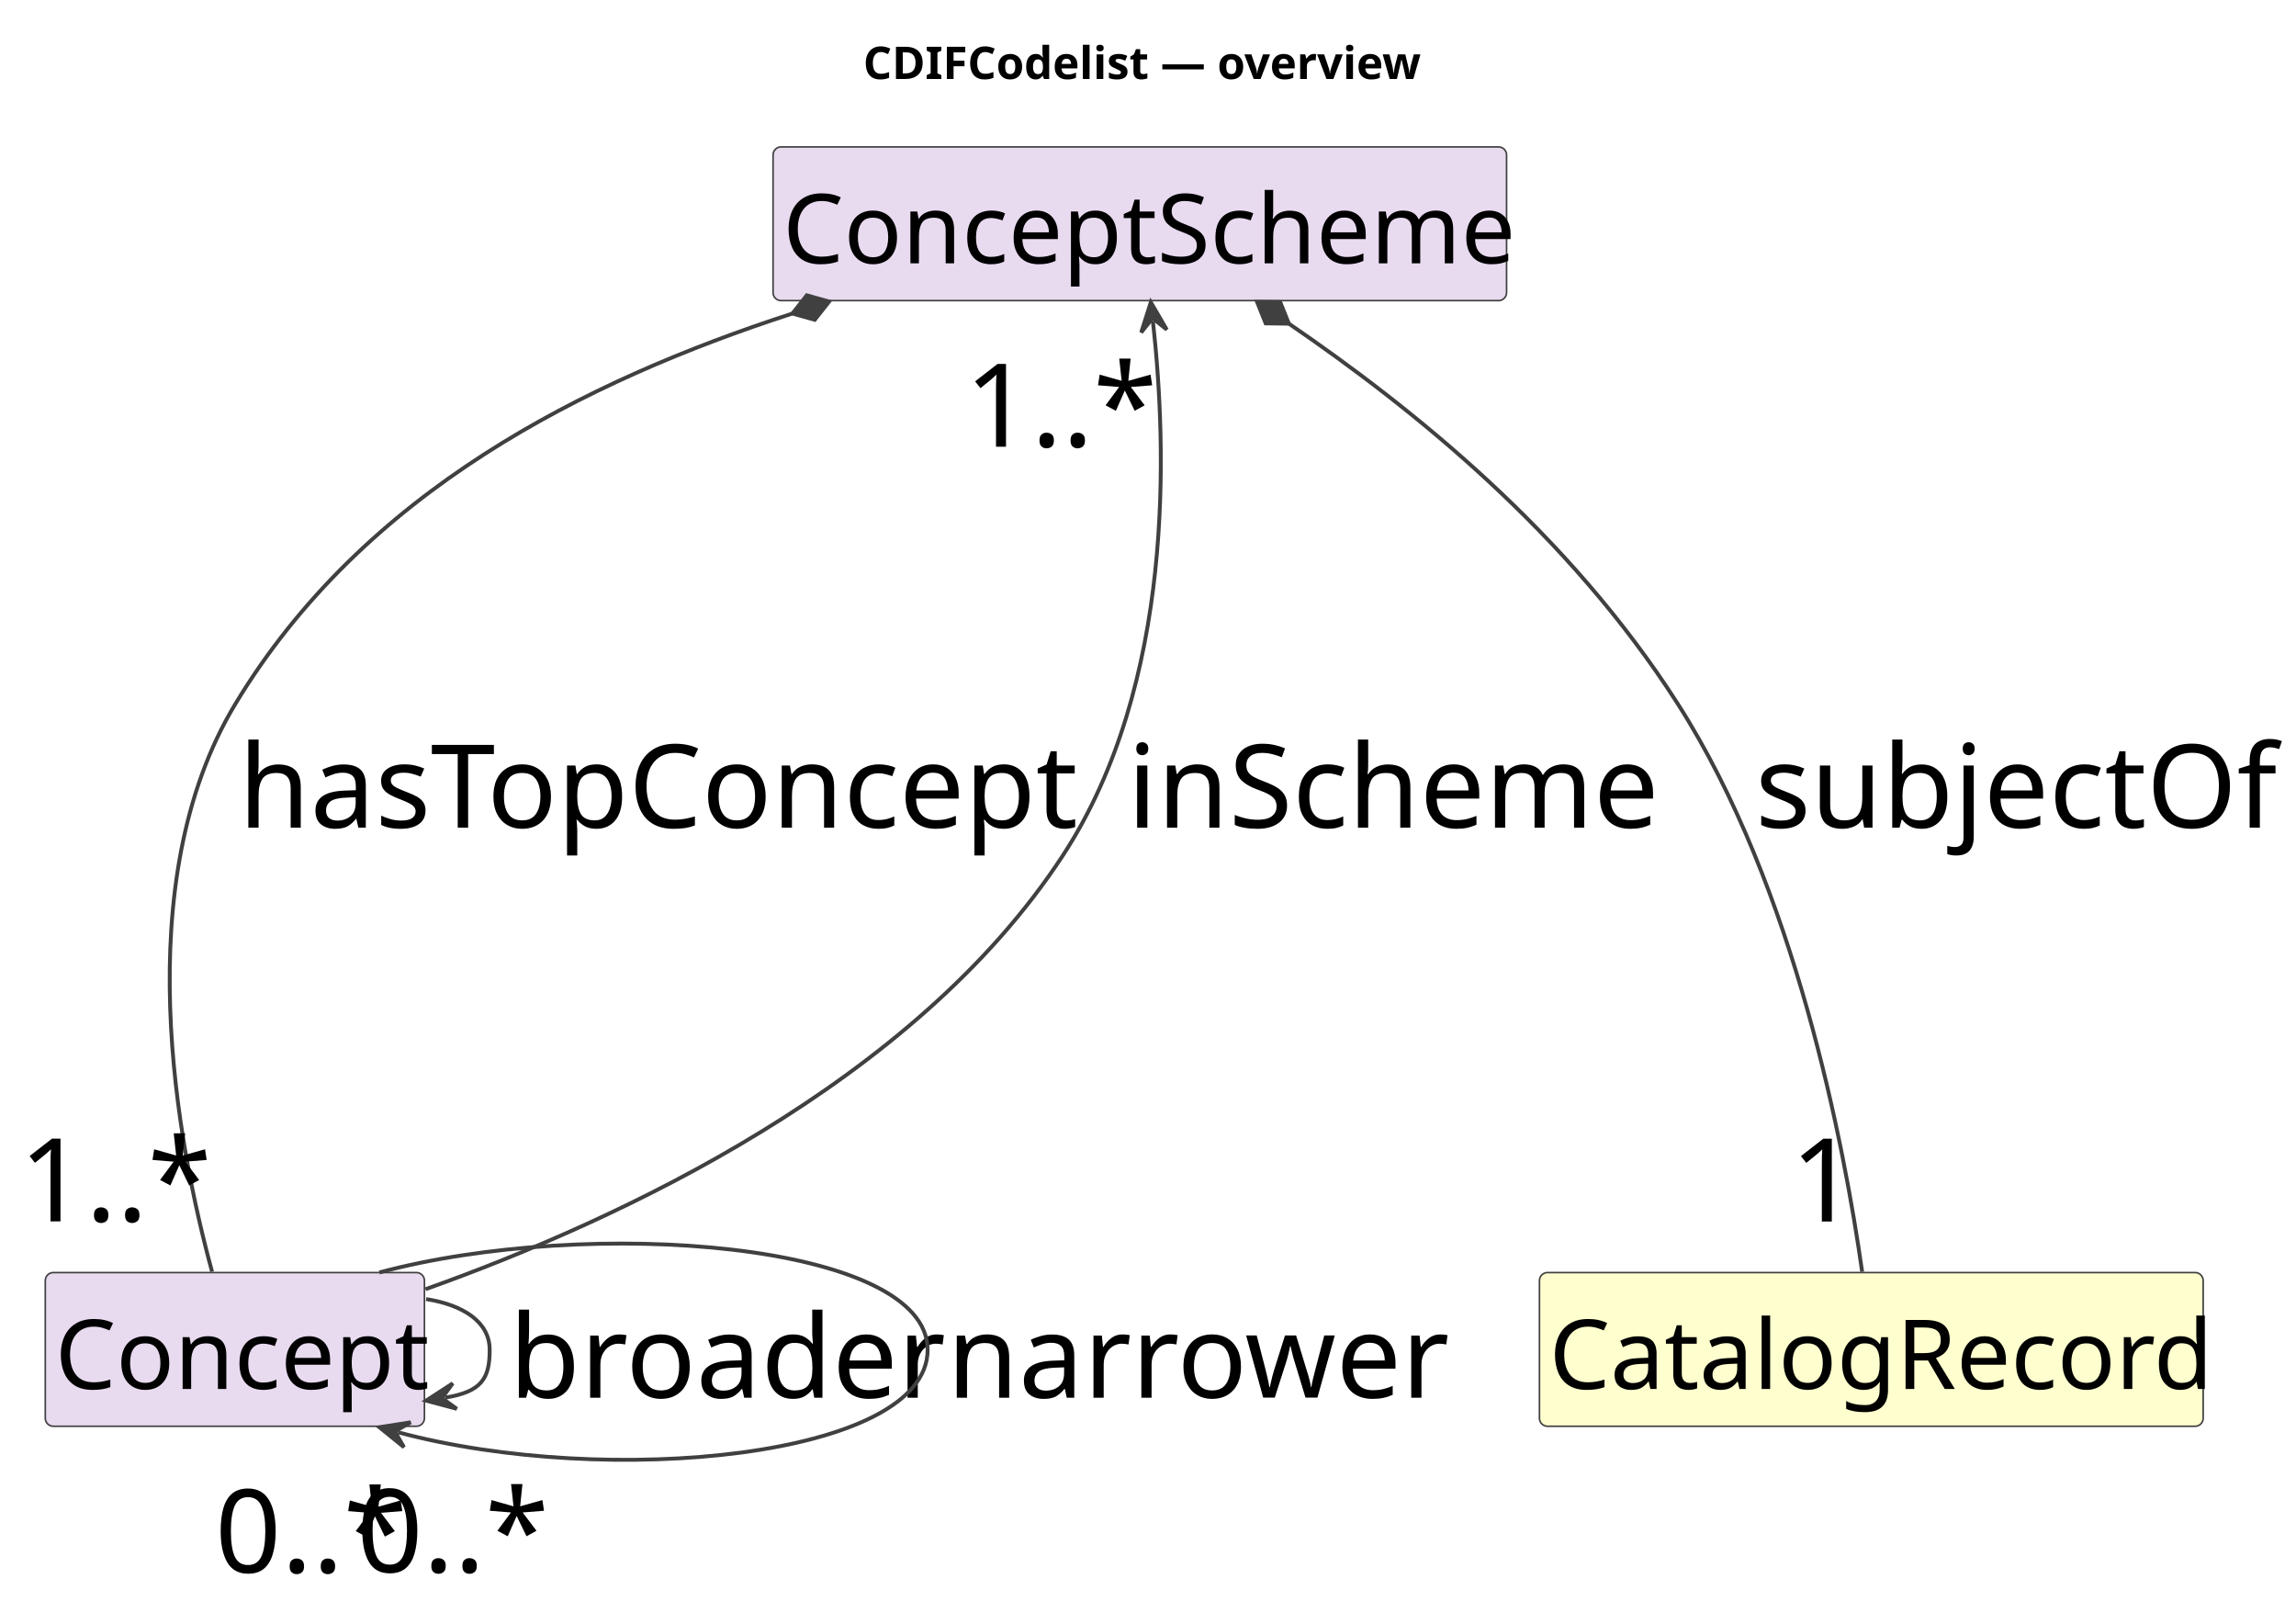
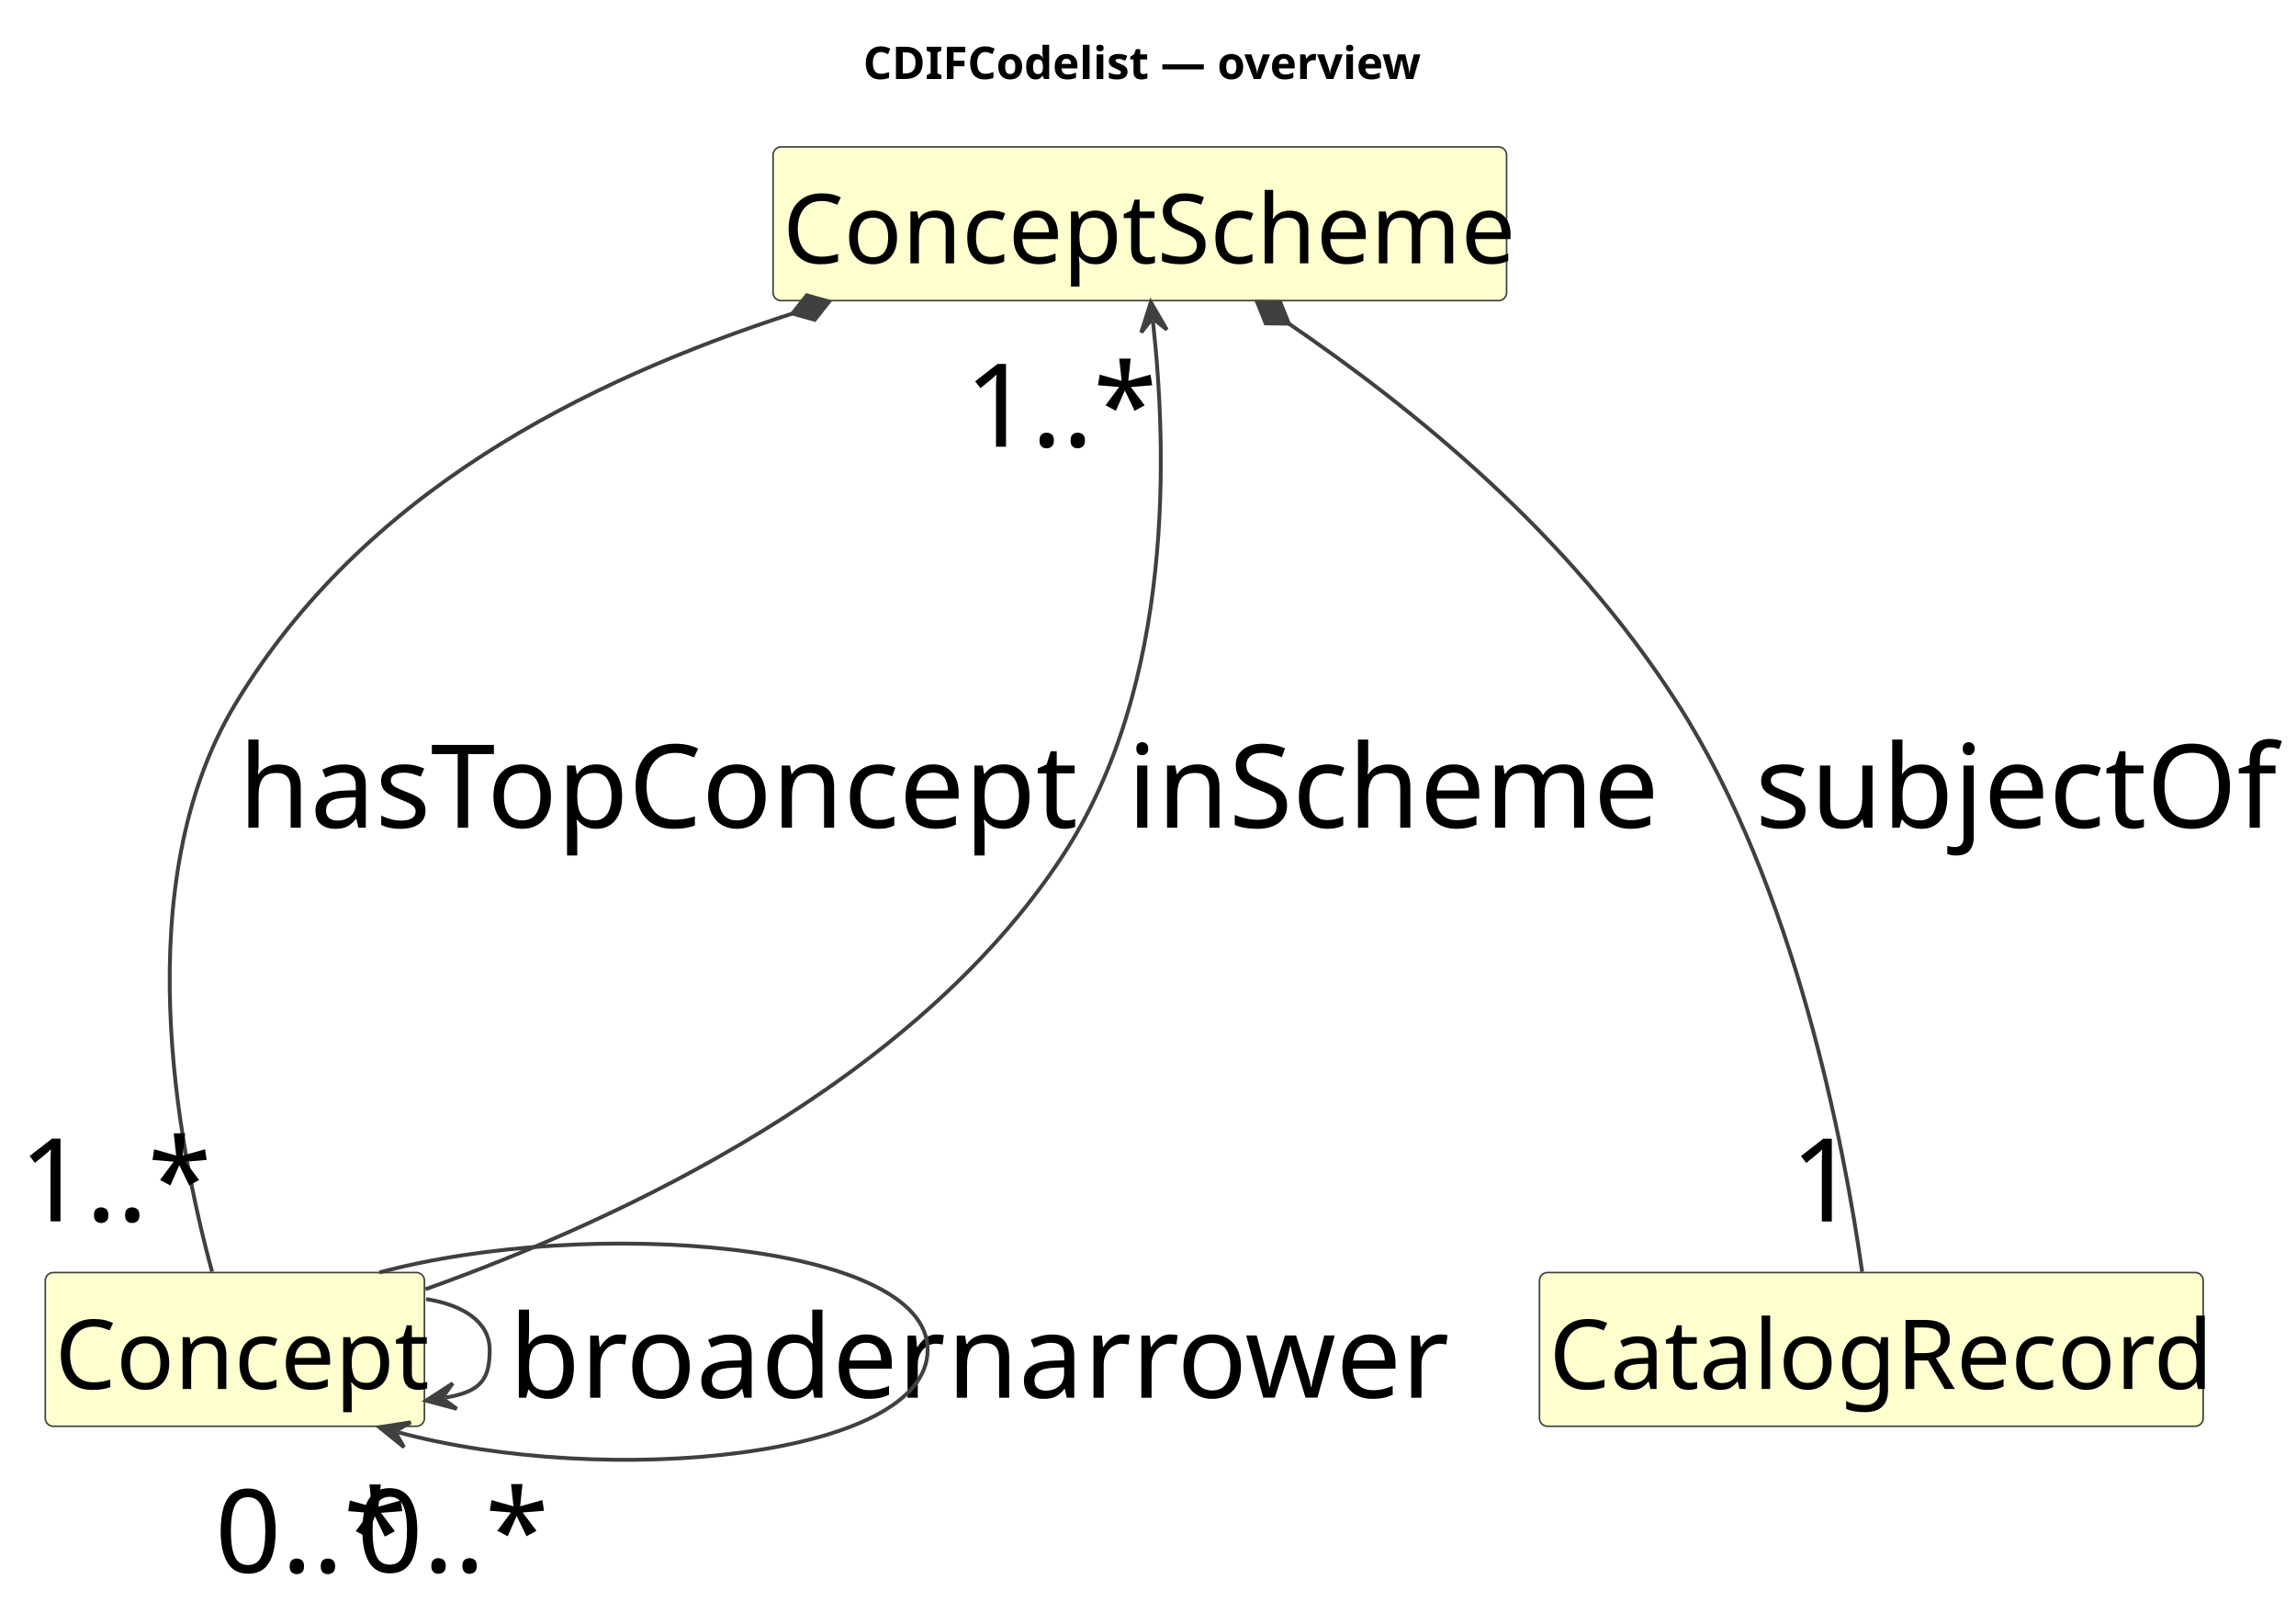
<svg xmlns="http://www.w3.org/2000/svg" contentStyleType="text/css" data-diagram-type="CLASS" height="504px" preserveAspectRatio="none" style="width:713px;height:504px;background:#FFFFFF;" version="1.1" viewBox="0 0 713 504" width="713px" zoomAndPan="magnify">
  <defs />
  <g>
    <g class="title" data-source-line="1">
      <text fill="#000000" font-family="sans-serif" font-size="14" font-weight="700" lengthAdjust="spacing" textLength="170.03" x="268.051" y="24.533">CDIFCodelist — overview</text>
    </g>
    <g class="entity" data-qualified-name="ConceptScheme" data-source-line="16" id="ent0002">
-       <rect fill="#E8DAEF" height="47.734" rx="2.5" ry="2.5" style="stroke:#404040;stroke-width:0.5;" width="227.792" x="240.064" y="45.609" />
+       <rect fill="#FEFECE" height="47.734" rx="2.5" ry="2.5" style="stroke:#404040;stroke-width:0.5;" width="227.792" x="240.064" y="45.609" />
      <text fill="#000000" font-family="sans-serif" font-size="30" lengthAdjust="spacing" textLength="221.792" x="243.064" y="81.752">ConceptScheme</text>
    </g>
    <g class="entity" data-qualified-name="Concept" data-source-line="17" id="ent0003">
-       <rect fill="#E8DAEF" height="47.734" rx="2.5" ry="2.5" style="stroke:#404040;stroke-width:0.5;" width="117.738" x="14.064" y="395.109" />
+       <rect fill="#FEFECE" height="47.734" rx="2.5" ry="2.5" style="stroke:#404040;stroke-width:0.5;" width="117.738" x="14.064" y="395.109" />
      <text fill="#000000" font-family="sans-serif" font-size="30" lengthAdjust="spacing" textLength="111.738" x="17.064" y="431.252">Concept</text>
    </g>
    <g class="entity" data-qualified-name="CatalogRecord" data-source-line="18" id="ent0004">
      <rect fill="#FEFECE" height="47.734" rx="2.5" ry="2.5" style="stroke:#404040;stroke-width:0.5;" width="206.112" x="478.064" y="395.109" />
      <text fill="#000000" font-family="sans-serif" font-size="30" lengthAdjust="spacing" textLength="200.112" x="481.064" y="431.252">CatalogRecord</text>
    </g>
    <g class="link" data-entity-1="ent0002" data-entity-2="ent0004" data-link-type="composition" data-source-line="19" id="lnk5">
      <path codeLine="19" d="M400.257,100.497 C438.187,126.457 486.944,165.249 521.064,218.609 C557.494,275.599 572.714,355.779 578.274,394.869" fill="none" id="ConceptScheme-backto-CatalogRecord" style="stroke:#404040;stroke-width:1.2;" />
      <polygon fill="#404040" points="390.354,93.719,393.046,100.409,400.257,100.497,397.565,93.807,390.354,93.719" style="stroke:#404040;stroke-width:1.2;" />
      <text fill="#000000" font-family="sans-serif" font-size="36" lengthAdjust="spacing" textLength="152.068" x="545.064" y="256.981">subjectOf</text>
      <text fill="#000000" font-family="sans-serif" font-size="36" lengthAdjust="spacing" textLength="20.021" x="556.068" y="379.254">1</text>
    </g>
    <g class="link" data-entity-1="ent0002" data-entity-2="ent0003" data-link-type="composition" data-source-line="20" id="lnk6">
      <path codeLine="20" d="M246.071,97.345 C181.551,118.295 112.874,152.639 73.064,218.609 C39.504,274.209 55.104,355.389 65.854,394.849" fill="none" id="ConceptScheme-backto-Concept" style="stroke:#404040;stroke-width:1.2;" />
      <polygon fill="#404040" points="257.484,93.639,250.542,91.688,246.071,97.345,253.013,99.297,257.484,93.639" style="stroke:#404040;stroke-width:1.2;" />
      <text fill="#000000" font-family="sans-serif" font-size="36" lengthAdjust="spacing" textLength="254.162" x="74.064" y="256.981">hasTopConcept</text>
      <text fill="#000000" font-family="sans-serif" font-size="36" lengthAdjust="spacing" textLength="54.035" x="6" y="379.231">1..*</text>
    </g>
    <g class="link" data-entity-1="ent0003" data-entity-2="ent0002" data-link-type="dependency" data-source-line="21" id="lnk7">
      <path codeLine="21" d="M132.134,400.289 C192.534,378.739 283.864,336.299 330.064,265.609 C364.954,212.219 362.333,138.743 358.033,99.803" fill="none" id="Concept-to-ConceptScheme" style="stroke:#404040;stroke-width:1.2;" />
      <polygon fill="#404040" points="357.374,93.839,354.386,103.224,357.923,98.809,362.338,102.346,357.374,93.839" style="stroke:#404040;stroke-width:1.2;" />
      <text fill="#000000" font-family="sans-serif" font-size="36" lengthAdjust="spacing" textLength="160.084" x="350.064" y="256.981">inScheme</text>
      <text fill="#000000" font-family="sans-serif" font-size="36" lengthAdjust="spacing" textLength="54.035" x="299.618" y="138.702">1..*</text>
    </g>
    <g class="link" data-entity-1="ent0003" data-entity-2="ent0003" data-link-type="dependency" data-source-line="22" id="lnk8">
      <path codeLine="22" d="M132.324,403.349 C143.864,405.179 152.064,410.429 152.064,419.109 C152.064,427.789 149.79,432.11 138.25,433.94" fill="none" id="Concept-to-Concept" style="stroke:#404040;stroke-width:1.2;" />
      <polygon fill="#404040" points="132.324,434.879,141.84,437.42,137.263,434.096,140.587,429.519,132.324,434.879" style="stroke:#404040;stroke-width:1.2;" />
      <text fill="#000000" font-family="sans-serif" font-size="36" lengthAdjust="spacing" textLength="124.084" x="158.064" y="433.981">broader</text>
      <text fill="#000000" font-family="sans-serif" font-size="36" lengthAdjust="spacing" textLength="54.035" x="110.762" y="488.15">0..*</text>
    </g>
    <g class="link" data-entity-1="ent0003" data-entity-2="ent0003" data-link-type="dependency" data-source-line="23" id="lnk9">
      <path codeLine="23" d="M117.804,395.089 C182.734,377.629 288.064,385.639 288.064,419.109 C288.064,452.589 188.529,462.158 123.599,444.697" fill="none" id="Concept-to-Concept-1" style="stroke:#404040;stroke-width:1.2;" />
      <polygon fill="#404040" points="117.804,443.139,125.457,449.339,122.633,444.438,127.534,441.614,117.804,443.139" style="stroke:#404040;stroke-width:1.2;" />
      <text fill="#000000" font-family="sans-serif" font-size="36" lengthAdjust="spacing" textLength="142.049" x="294.064" y="433.981">narrower</text>
      <text fill="#000000" font-family="sans-serif" font-size="36" lengthAdjust="spacing" textLength="54.035" x="66.767" y="488.262">0..*</text>
    </g>
  </g>
</svg>
